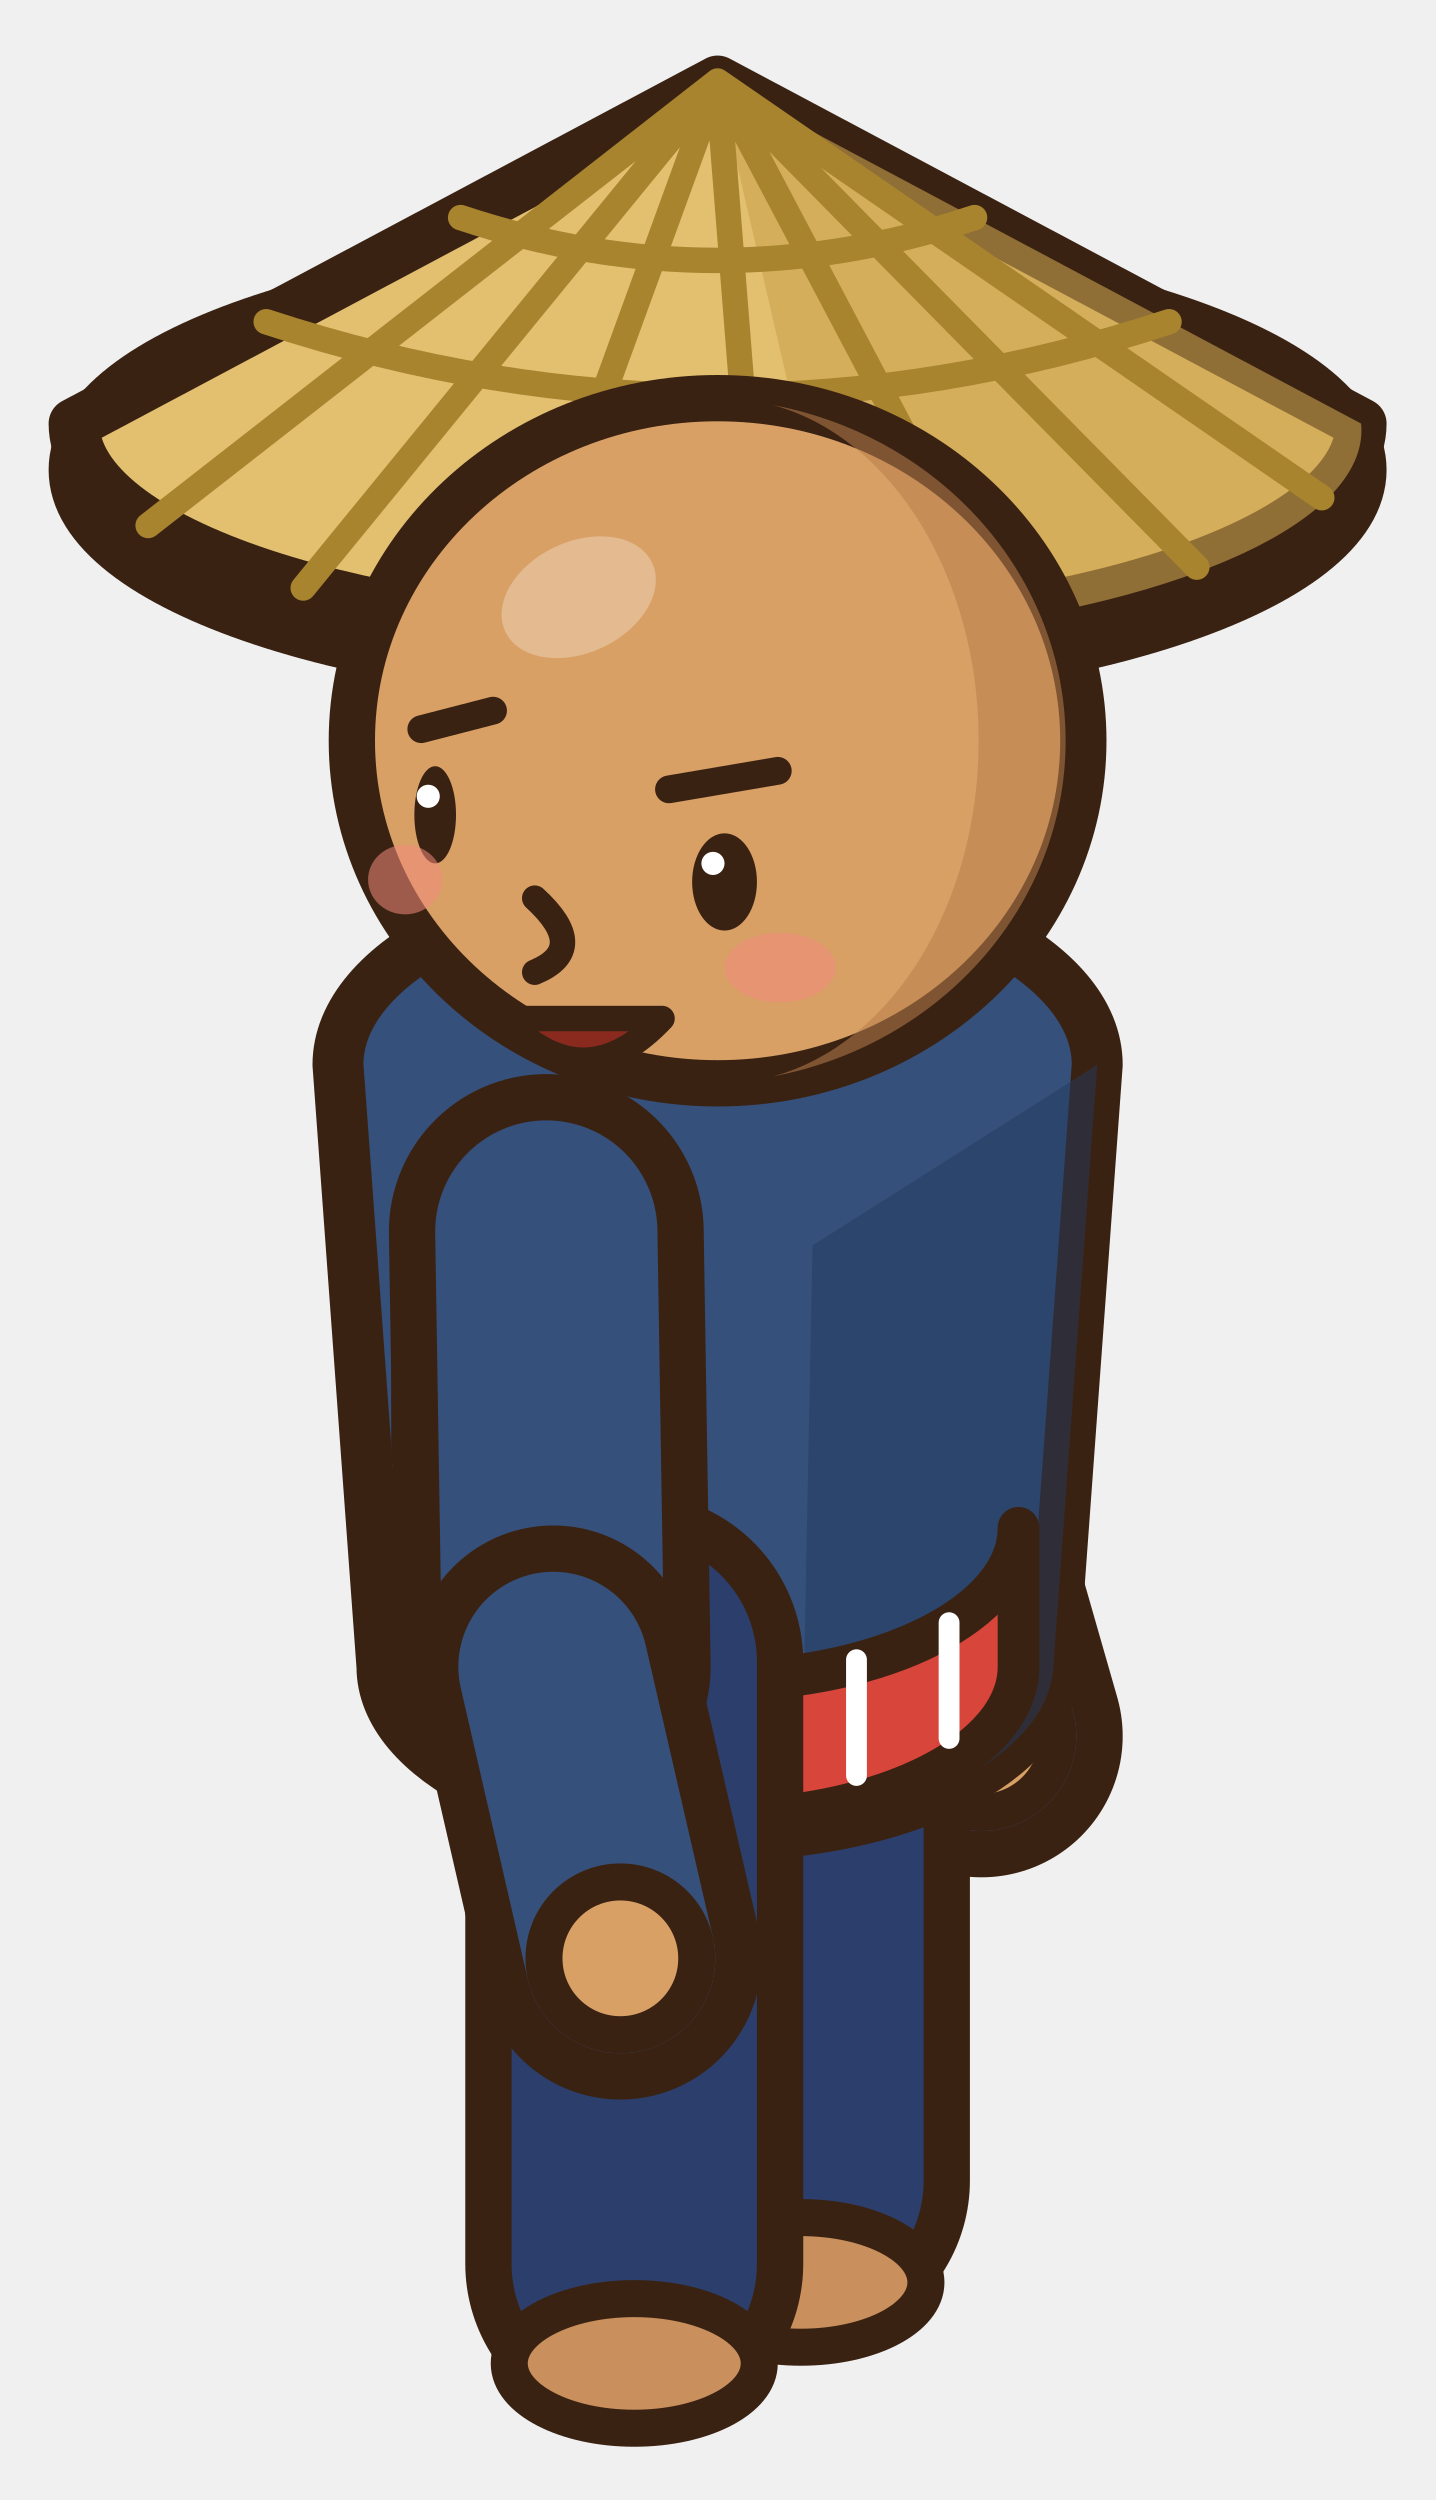
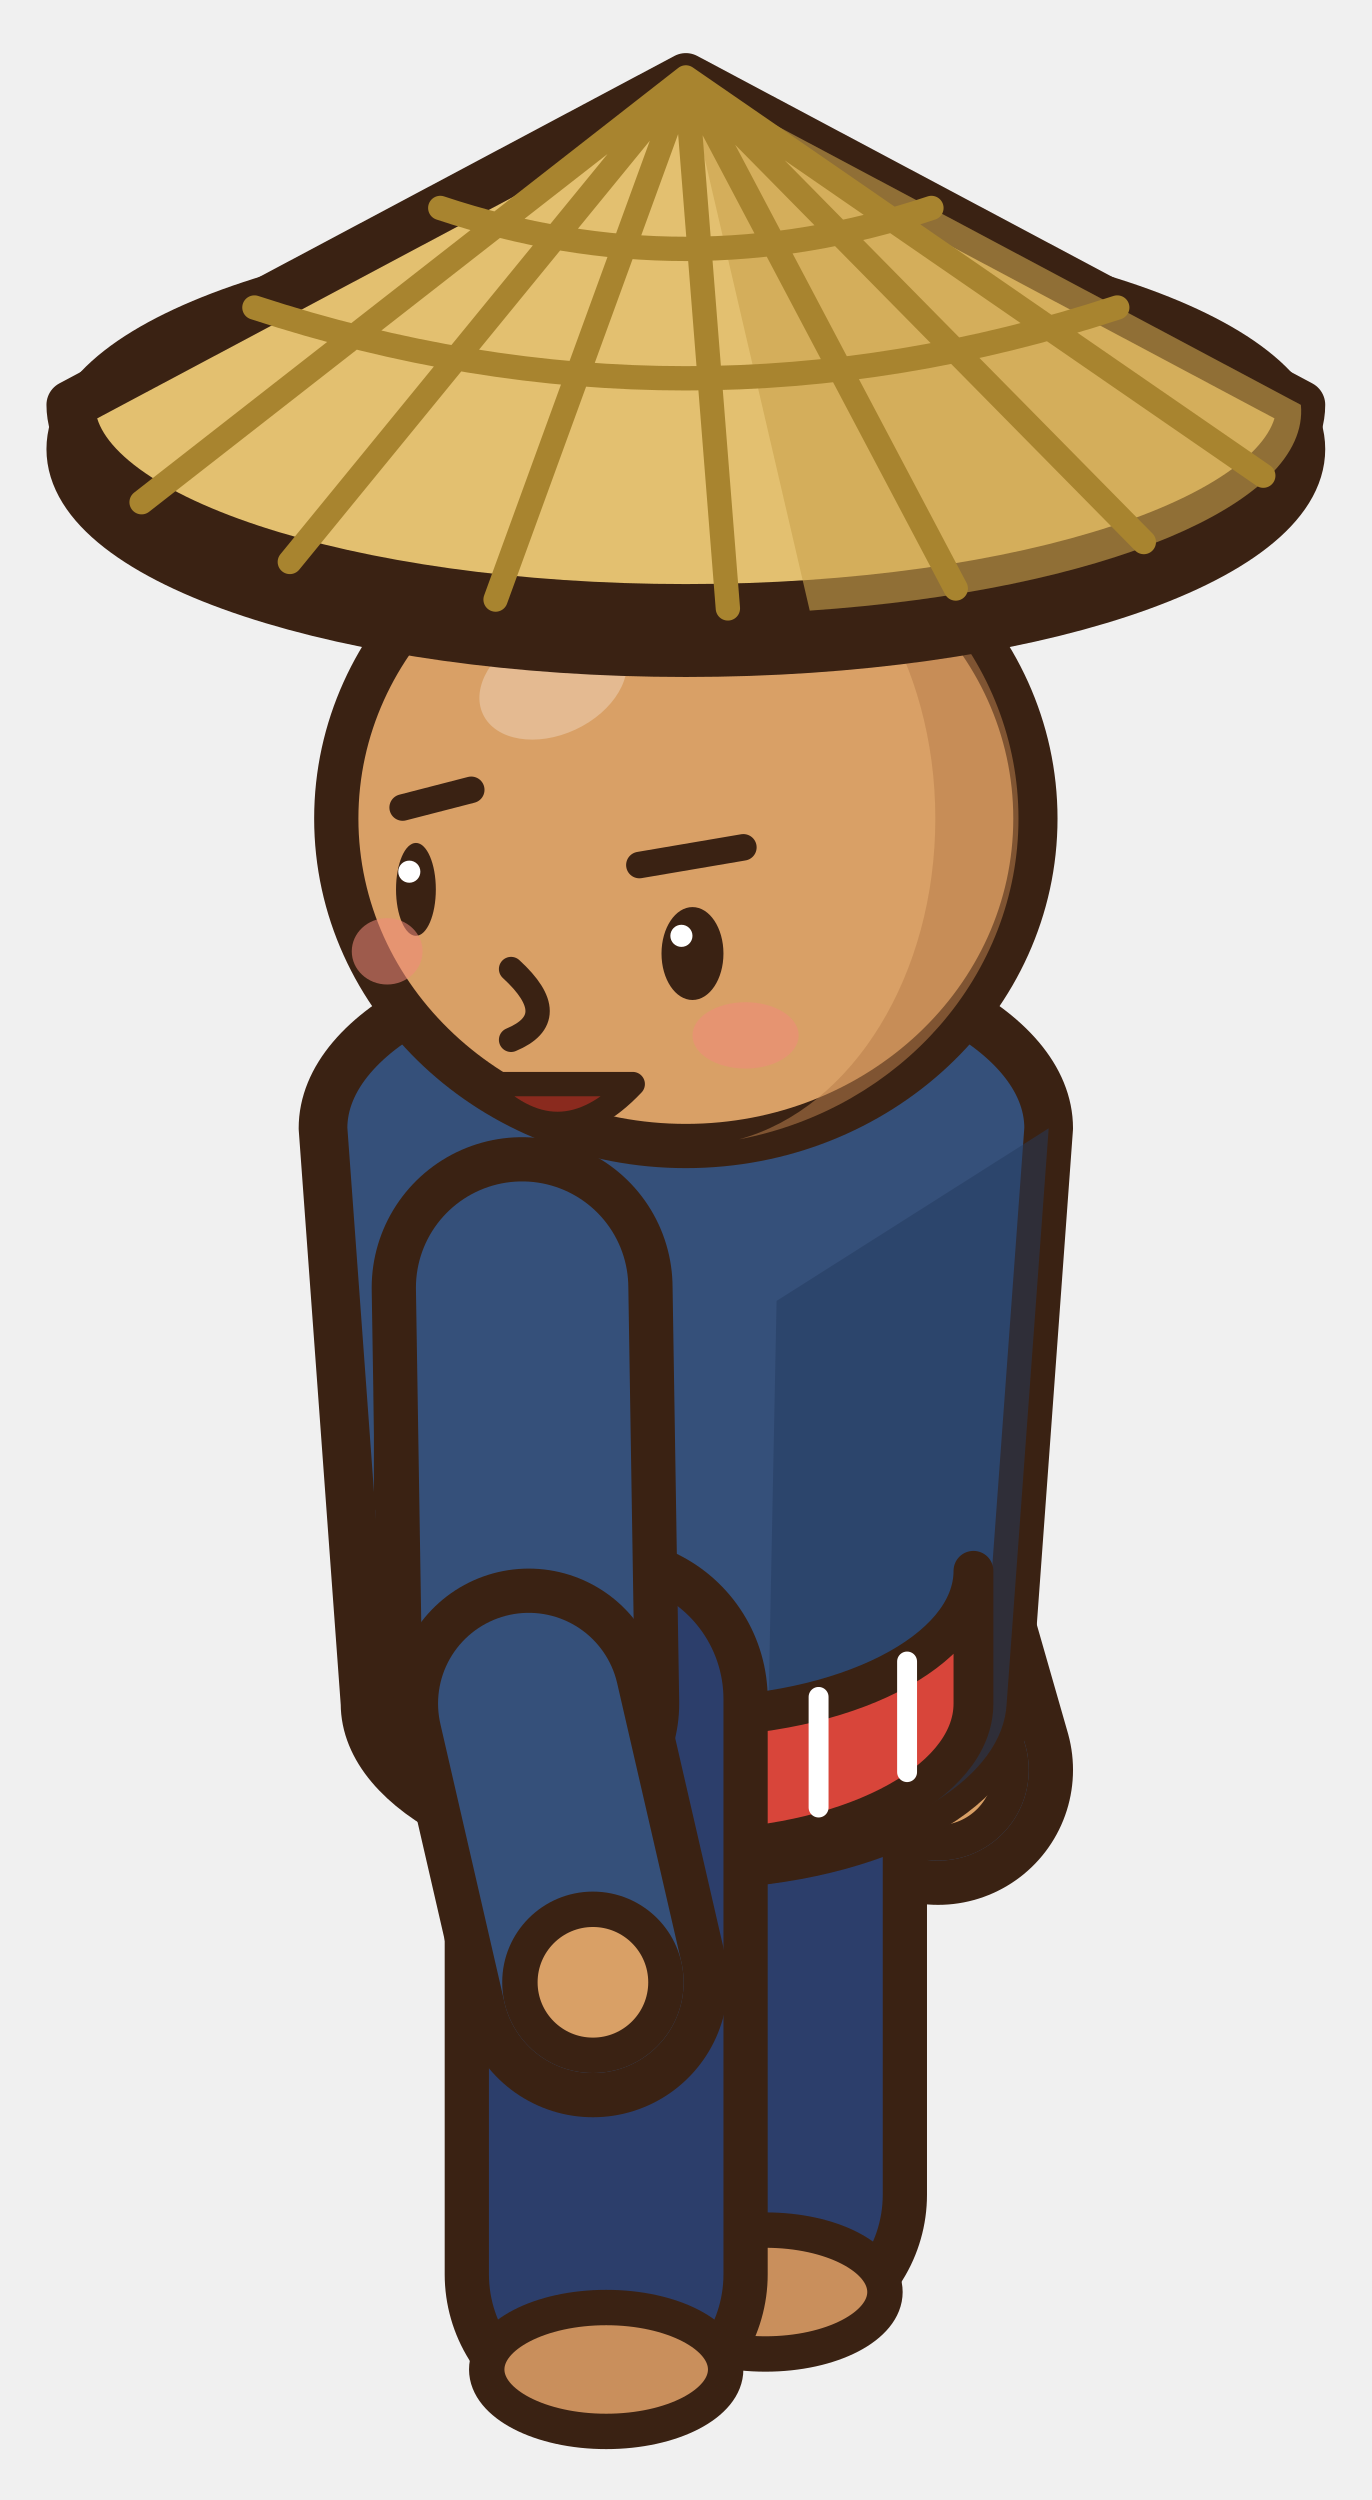
- <svg xmlns="http://www.w3.org/2000/svg" viewBox="0 0 62 108" width="62" height="108">
-   <g stroke-linejoin="round" stroke-linecap="round" transform="translate(-169 -200)">
+ <svg xmlns="http://www.w3.org/2000/svg" viewBox="0 0 62 113" width="62" height="113">
+   <g stroke-linejoin="round" stroke-linecap="round" transform="translate(-169 -195)">
    <path d="M207.1 260L211.4 275" fill="none" stroke="#3a2213" stroke-width="12.2" />
    <path d="M207.1 260L211.4 275" fill="none" stroke="#35507a" stroke-width="8.2" />
    <path d="M207.4 246.8L207.1 260" fill="none" stroke="#3a2213" stroke-width="13.6" />
    <path d="M207.4 246.8L207.1 260" fill="none" stroke="#35507a" stroke-width="9.6" />
    <circle cx="211.4" cy="275" r="3.3" fill="#d9a066" stroke="#3a2213" stroke-width="1.6" />
    <path d="M203.6 268.2L203.6 294.2" fill="none" stroke="#3a2213" stroke-width="14.6" />
    <path d="M203.6 268.2L203.6 294.2" fill="none" stroke="#2c3e6b" stroke-width="10.6" />
-     <ellipse cx="200" cy="220.3" rx="27.8" ry="9.2" fill="#b8963f" stroke="#3a2213" stroke-width="2.2" />
-     <path d="M172.2 218.3L200 203.5L227.8 218.3A27.8 9.2 0 0 1 172.2 218.3Z" fill="#e3c070" stroke="#3a2213" stroke-width="2.2" />
-     <path d="M200 203.5L227.8 218.3A27.8 9.2 0 0 1 205.6 227.6Z" fill="#c9a24c" stroke="#3a2213" stroke-width="0" opacity=".6" />
-     <path d="M200 203.5L226.1 221.5M200 203.5L220.7 224.5M200 203.5L212.2 226.6M200 203.5L201.9 227.5M200 203.5L191.4 227.1M200 203.5L182.1 225.4M200 203.5L175.4 222.7M188.9 209.4Q200 213.1 211.1 209.4M180.5 213.9Q200 220.3 219.5 213.9" fill="none" stroke="#a8842f" stroke-width="1.1" />
    <ellipse cx="203.6" cy="298.6" rx="5.4" ry="2.8" fill="#c98f5c" stroke="#3a2213" stroke-width="1.6" />
    <path d="M183.6 246L185.5 272A14.5 7.3 0 0 0 214.5 272L216.4 246A16.4 8.2 0 0 0 183.6 246Z" fill="#35507a" stroke="#3a2213" stroke-width="2.2" />
    <path d="M204.1 253.8L203.6 278.9A14.5 7.3 0 0 0 214.5 272L216.4 246Z" fill="#243a5e" stroke="#3a2213" stroke-width="0" opacity=".5" />
    <path d="M187 266A13 6.6 0 0 0 213 266L213 272A13 6.6 0 0 1 187 272Z" fill="#d8453a" stroke="#3a2213" stroke-width="1.8" />
    <path d="M190 270.1v5M194 271.7v5M198 272.3v5M202 272.3v5M206 271.7v5M210 270.1v5" fill="none" stroke="#fff" stroke-width="0.9" />
    <path d="M194.4 252v16" fill="none" stroke="#1f3350" stroke-width="1.4" />
    <path d="M186.4 258h6v5h-6Z" fill="none" stroke="#3a2213" stroke-width="1" />
    <ellipse cx="200" cy="232" rx="15.8" ry="14.8" fill="#d9a066" stroke="#3a2213" stroke-width="2" />
    <path d="M202.4 217.5A15.8 14.8 0 0 1 202.4 246.5A11.1 14.8 0 0 0 202.4 217.5Z" fill="#b87e4a" stroke="#3a2213" stroke-width="0" opacity=".55" />
    <ellipse cx="194" cy="225.8" rx="3.5" ry="2.4" fill="#ffffff" stroke="none" transform="rotate(-25 194 225.8)" opacity=".28" />
    <ellipse cx="200.3" cy="238.1" rx="1.4" ry="2.1" fill="#3a2213" stroke="none" />
    <circle cx="199.8" cy="237.3" r="0.5" fill="#ffffff" stroke="none" />
    <path d="M197.9 234.1l4.7 -0.8" fill="none" stroke="#3a2213" stroke-width="1.2" />
    <ellipse cx="202.7" cy="241.8" rx="2.4" ry="1.5" fill="#f08a7a" stroke="none" opacity=".55" />
    <ellipse cx="187.8" cy="235.2" rx="0.9" ry="2.1" fill="#3a2213" stroke="none" />
    <circle cx="187.5" cy="234.4" r="0.5" fill="#ffffff" stroke="none" />
    <path d="M187.2 231.5l3.1 -0.8" fill="none" stroke="#3a2213" stroke-width="1.2" />
    <ellipse cx="186.5" cy="238" rx="1.6" ry="1.5" fill="#f08a7a" stroke="none" opacity=".55" />
    <path d="M192.1 238.8q2.4 2.2 0 3.2" fill="none" stroke="#3a2213" stroke-width="1.1" />
    <path d="M190.8 244q3.4 3.6 6.8 0Z" fill="#8a2a1e" stroke="#3a2213" stroke-width="1.1" />
+     <ellipse cx="200" cy="215.3" rx="27.8" ry="9.2" fill="#b8963f" stroke="#3a2213" stroke-width="2.2" />
+     <path d="M172.2 213.3L200 198.5L227.8 213.3A27.8 9.2 0 0 1 172.2 213.3Z" fill="#e3c070" stroke="#3a2213" stroke-width="2.2" />
+     <path d="M200 198.5L227.8 213.3A27.8 9.2 0 0 1 205.6 222.6Z" fill="#c9a24c" stroke="#3a2213" stroke-width="0" opacity=".6" />
+     <path d="M200 198.5L226.1 216.5M200 198.5L220.7 219.5M200 198.5L212.2 221.6M200 198.5L201.9 222.5M200 198.5L191.4 222.1M200 198.5L182.1 220.4M200 198.5L175.4 217.7M188.9 204.4Q200 208.1 211.1 204.4M180.5 208.9Q200 215.3 219.5 208.9" fill="none" stroke="#a8842f" stroke-width="1.1" />
    <path d="M196.4 271.8L196.4 297.8" fill="none" stroke="#3a2213" stroke-width="14.6" />
    <path d="M196.4 271.8L196.4 297.8" fill="none" stroke="#2c3e6b" stroke-width="10.6" />
    <ellipse cx="196.4" cy="302.1" rx="5.4" ry="2.8" fill="#c98f5c" stroke="#3a2213" stroke-width="1.6" />
    <path d="M192.6 253.2L192.9 272" fill="none" stroke="#3a2213" stroke-width="13.6" />
    <path d="M192.6 253.2L192.9 272" fill="none" stroke="#35507a" stroke-width="9.6" />
    <path d="M192.9 272L195.8 284.6" fill="none" stroke="#3a2213" stroke-width="12.2" />
    <path d="M192.9 272L195.8 284.6" fill="none" stroke="#35507a" stroke-width="8.2" />
    <circle cx="195.8" cy="284.6" r="3.3" fill="#d9a066" stroke="#3a2213" stroke-width="1.6" />
  </g>
</svg>
